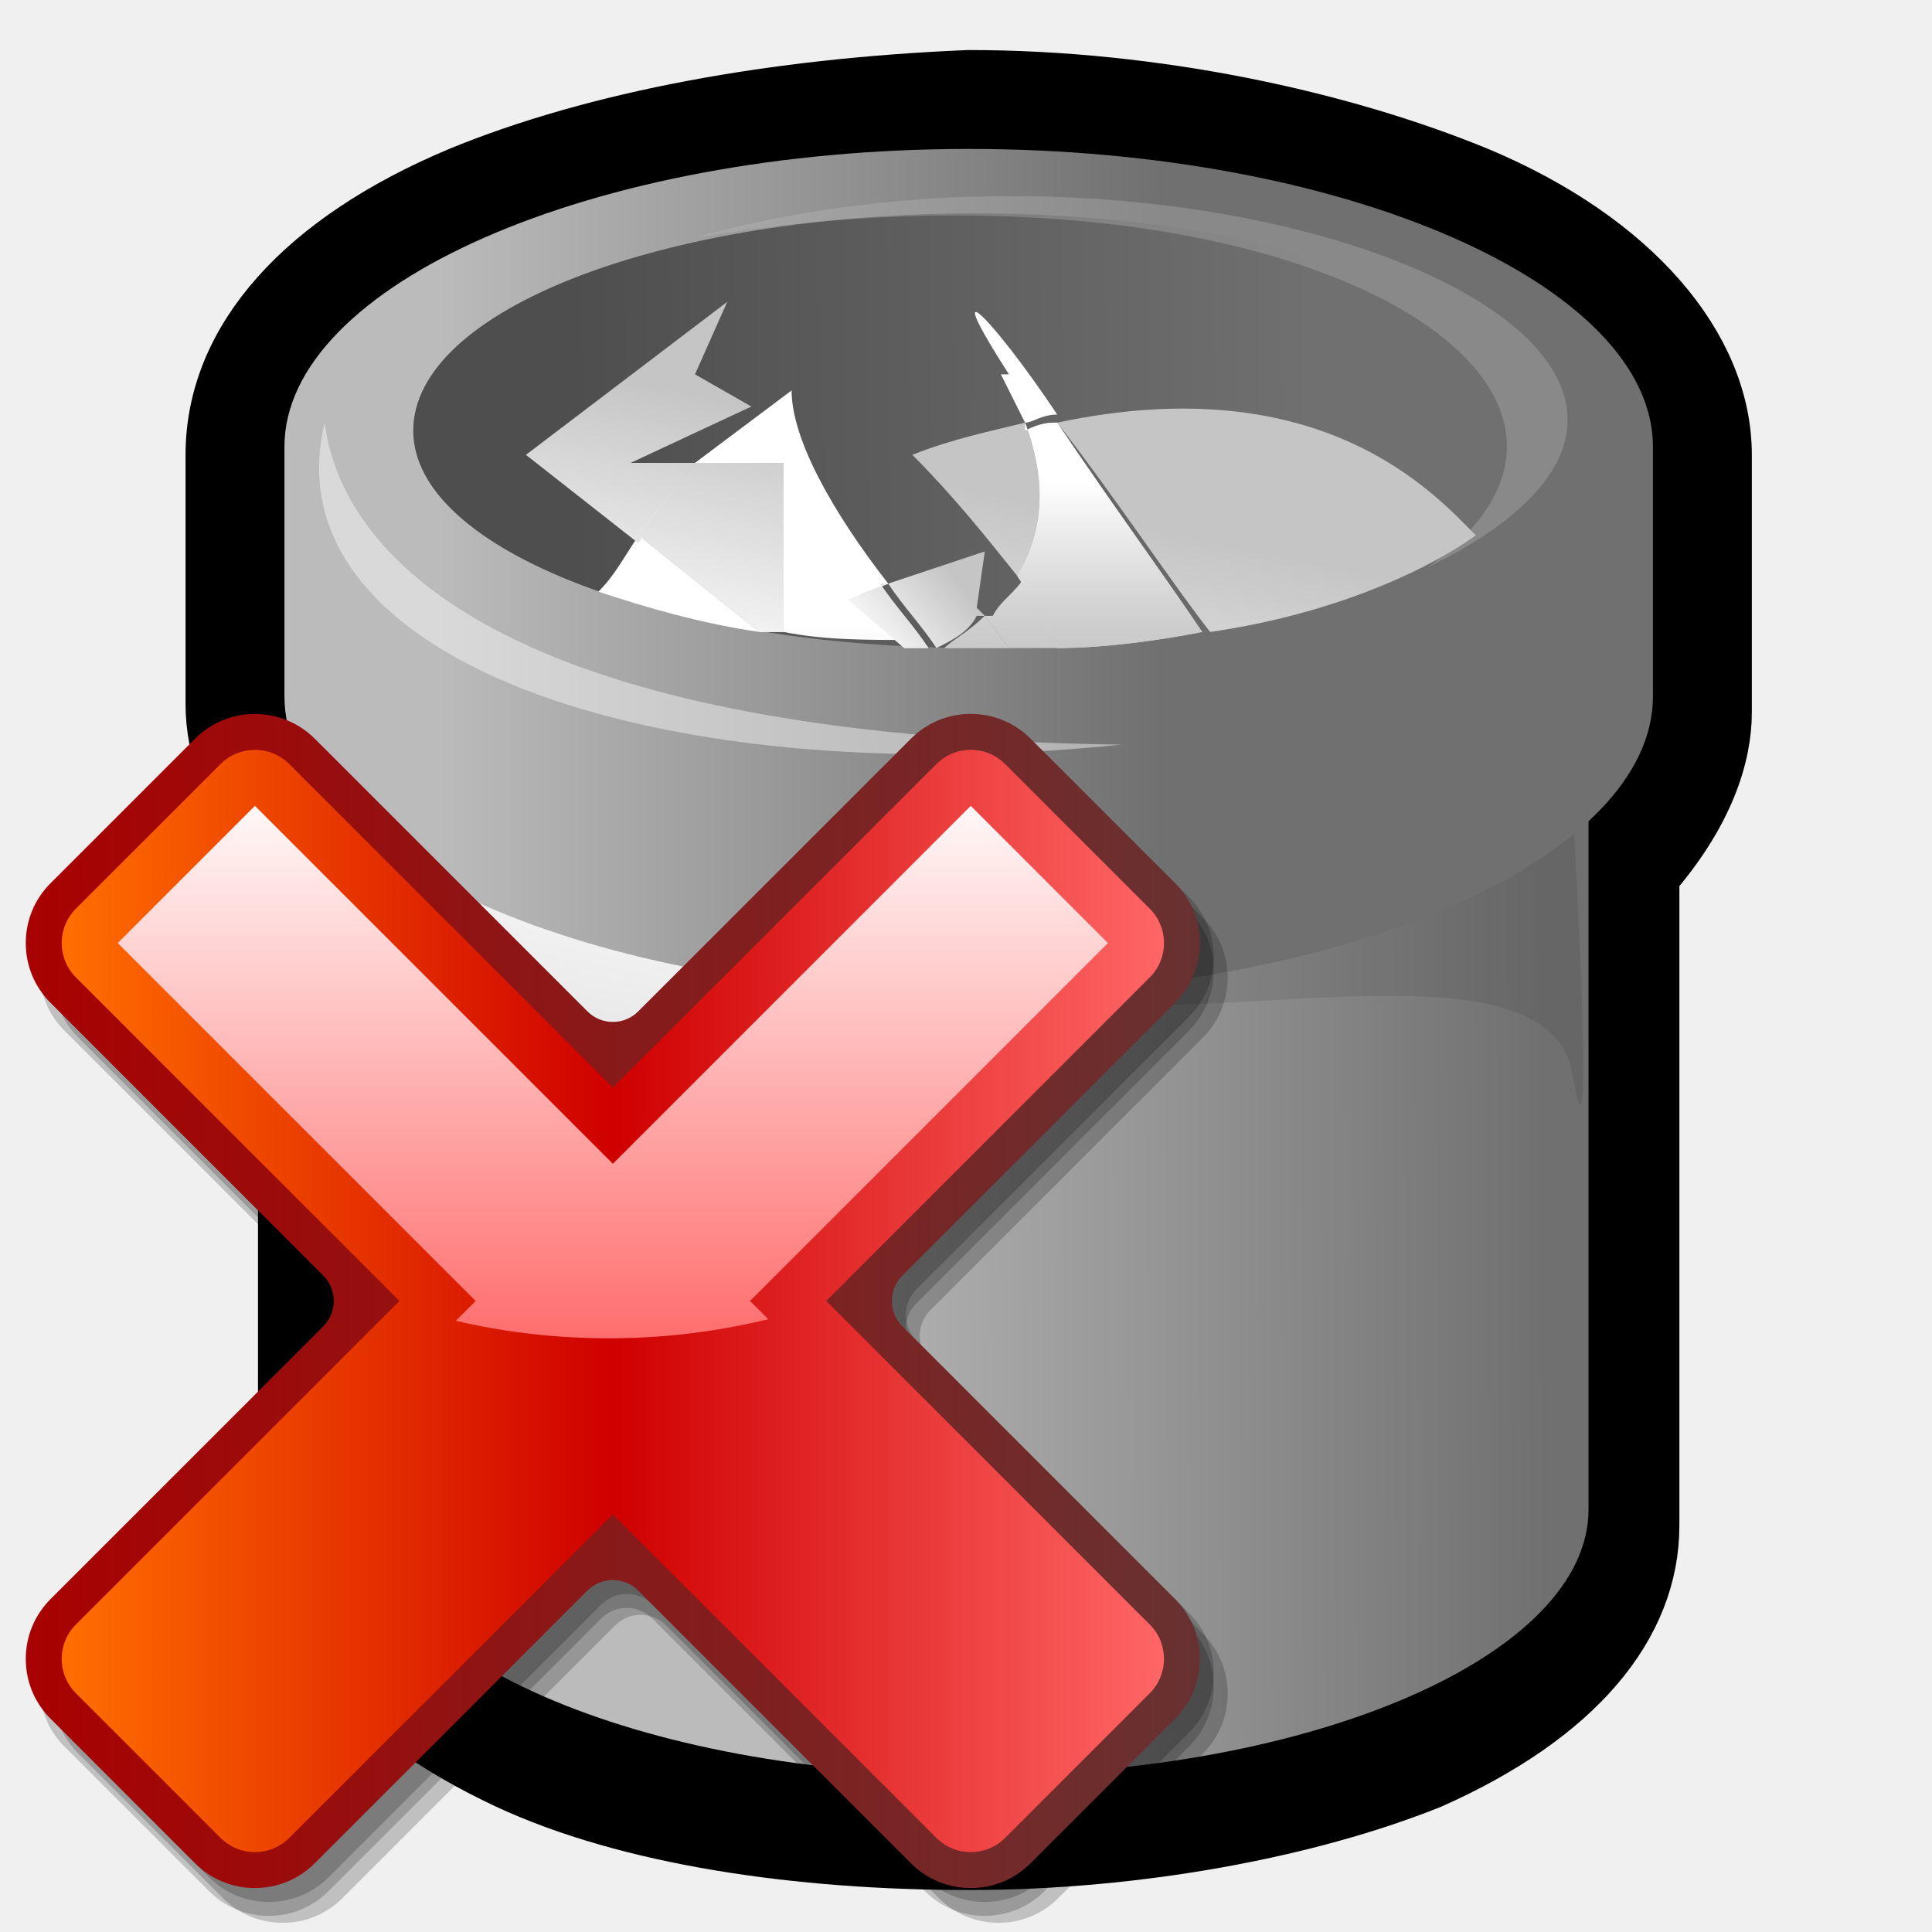
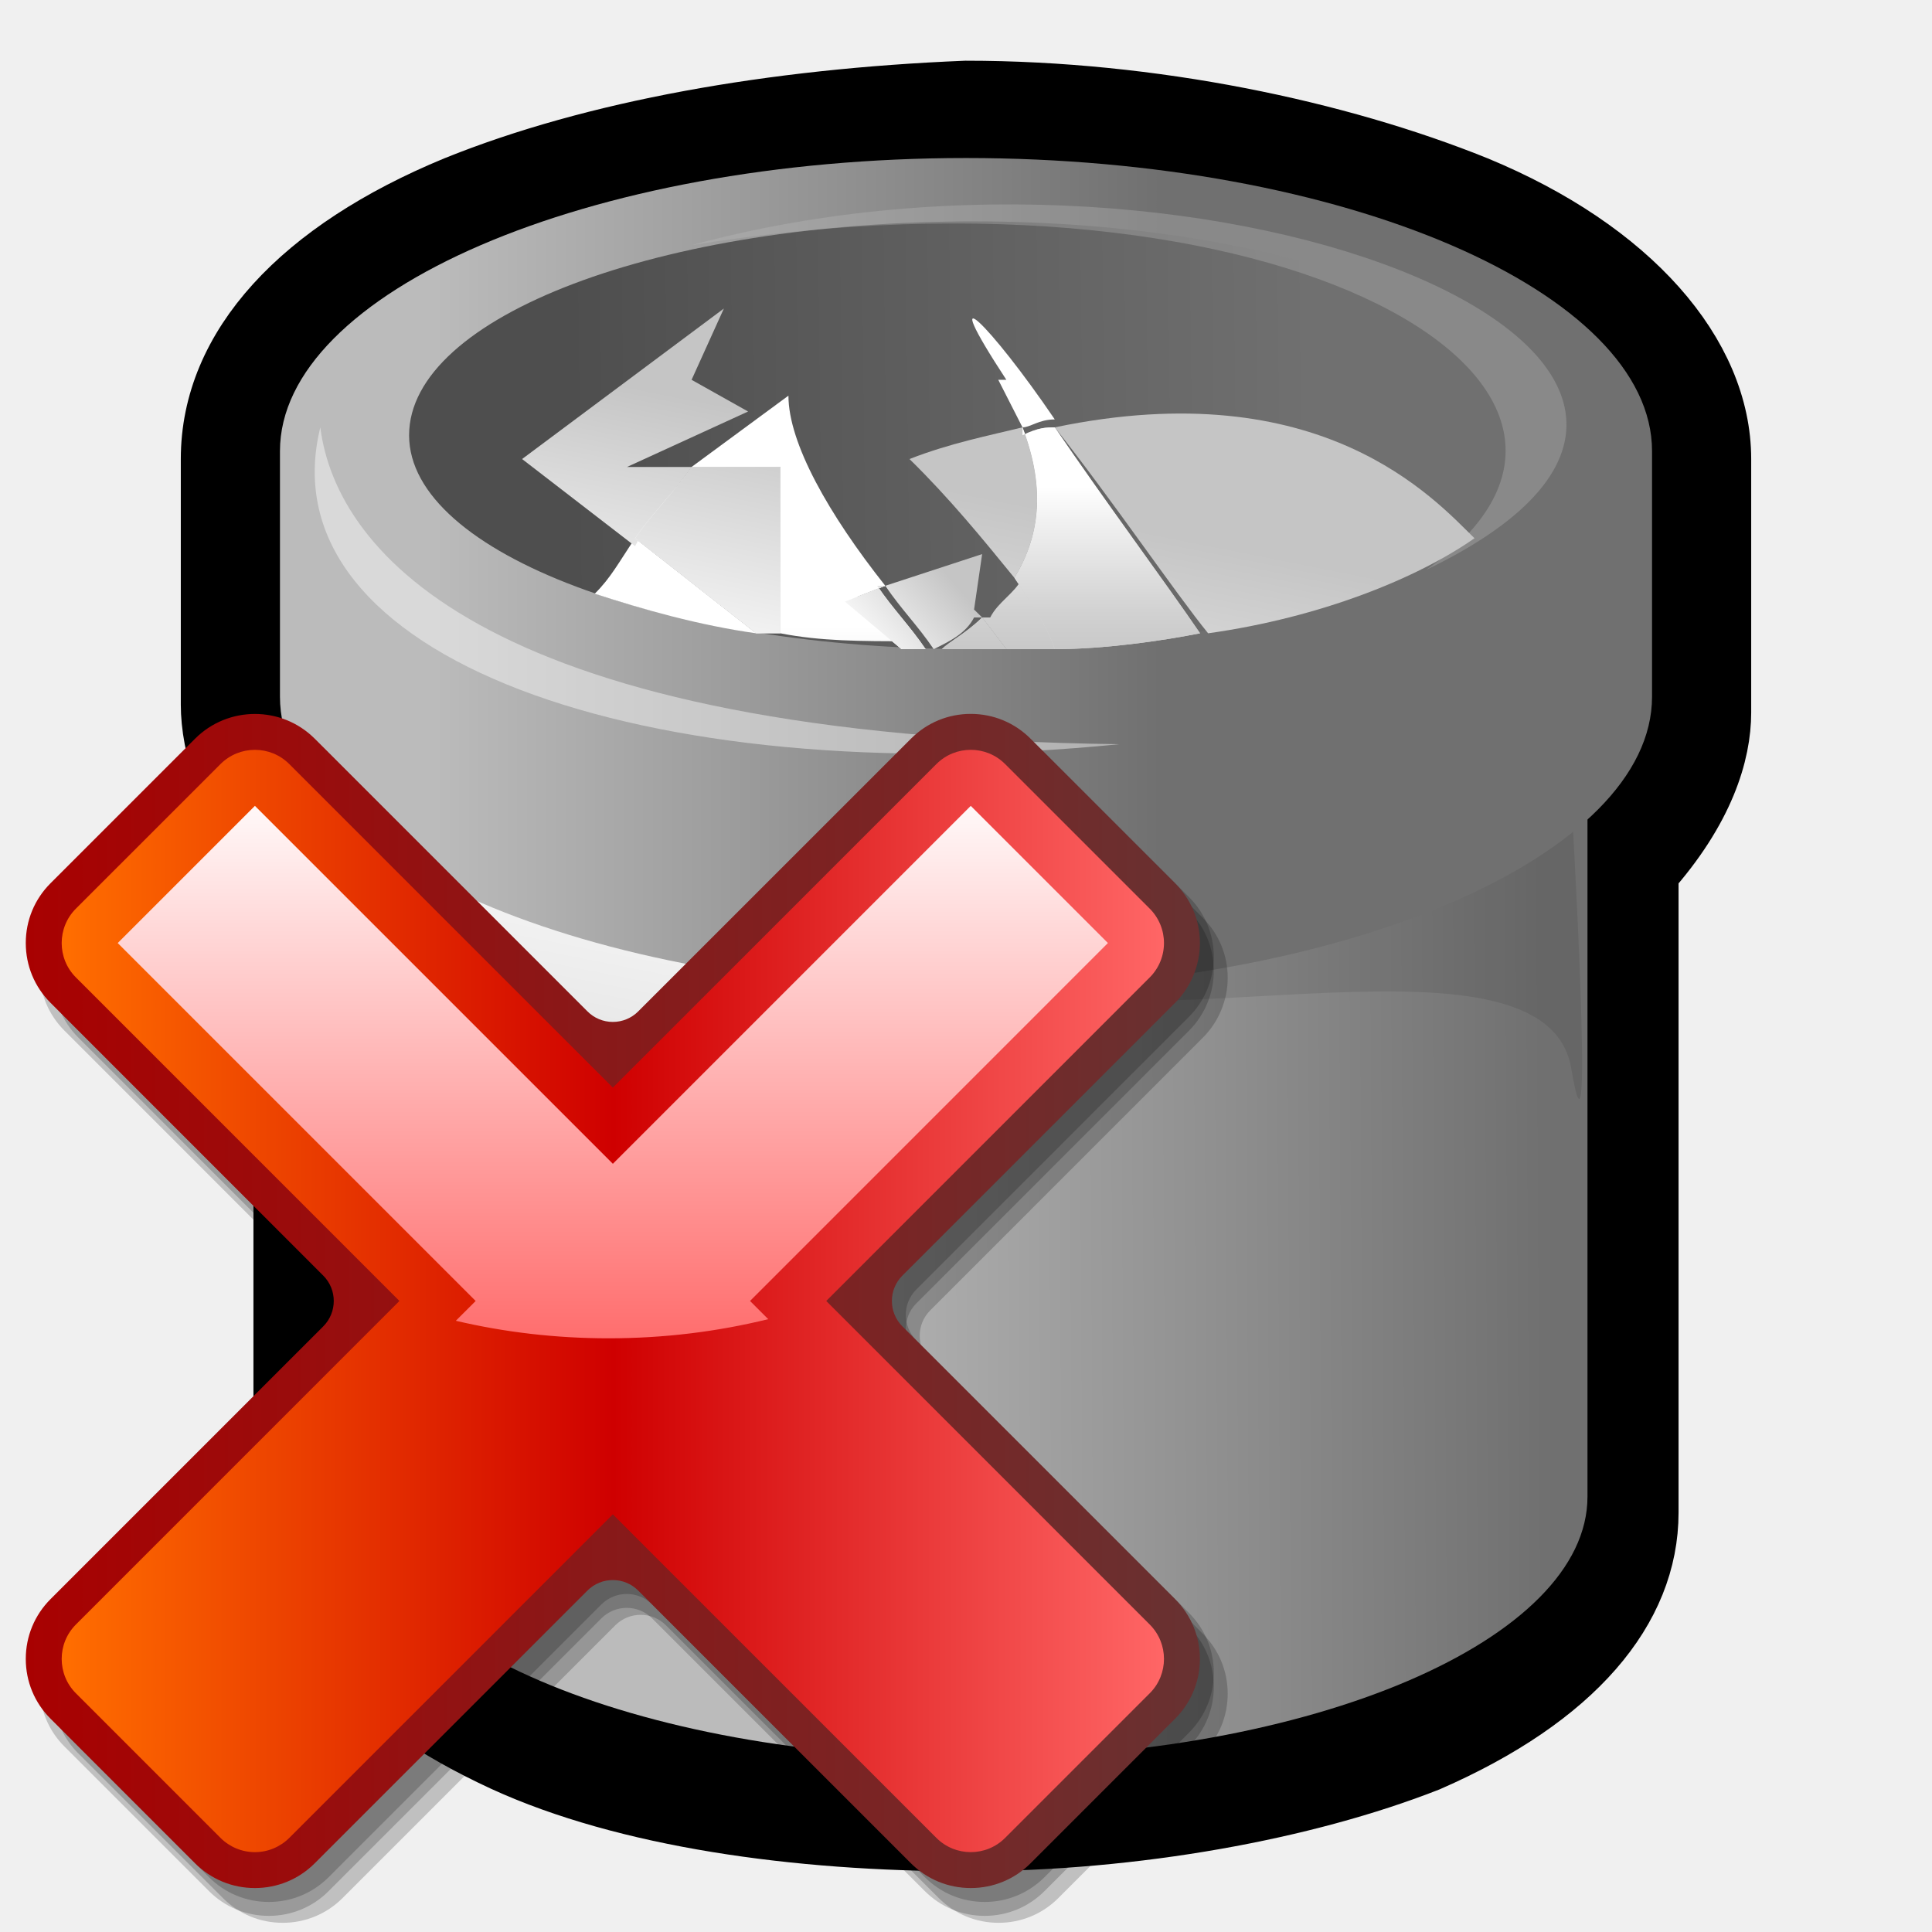
- <svg xmlns="http://www.w3.org/2000/svg" id="svg1" xml:space="preserve" viewBox="0 0 24 24" height="24pt" width="24pt">
+ <svg xmlns="http://www.w3.org/2000/svg" id="svg1" xml:space="preserve" viewBox="0 0 24 24" height="64" width="64" version="1.0">
  <defs id="defs270" />
-   <g transform="translate(0.133426,0.150139)" style="fill-rule:nonzero;stroke:#000000;stroke-miterlimit:4;" id="Layer_x0020_3">
-     <path id="path5" d="M 5.6,2.1 C 3.7,2.9 2.6,4.1 2.6,5.5 L 2.6,8.6 C 2.6,9.1 2.8,9.9 3.5,10.7 C 3.5,11.4 3.5,18.8 3.5,18.8 C 3.5,20 4.5,21.1 6.2,21.9 C 7.7,22.6 9.8,22.9 11.9,22.9 C 14,22.9 16.1,22.5 17.6,21.9 C 19.4,21.1 20.3,20 20.3,18.8 C 20.3,18.8 20.3,11.4 20.3,10.7 C 21,9.9 21.2,9.2 21.2,8.7 L 21.2,5.5 C 21.2,4.2 20.1,2.9 18.2,2.1 C 16.5,1.4 14.2,0.9 11.9,0.9 C 9.5,1 7.3,1.4 5.6,2.1 z " style="stroke-width:0.857;" />
+   <g transform="matrix(1.002619,0,0,0.9840186,6.882795e-2,0.2901787)" style="fill-rule:nonzero;stroke:#000000;stroke-miterlimit:4" id="Layer_x0020_3">
+     <path id="path5" d="M 5.6,2.1 C 3.7,2.9 2.6,4.1 2.6,5.5 L 2.6,8.6 C 2.6,9.1 2.8,9.9 3.5,10.7 C 3.5,11.4 3.5,18.8 3.5,18.8 C 3.5,20 4.5,21.1 6.2,21.9 C 7.7,22.6 9.8,22.9 11.9,22.9 C 14,22.9 16.1,22.5 17.6,21.9 C 19.4,21.1 20.3,20 20.3,18.8 C 20.3,18.8 20.3,11.4 20.3,10.7 C 21,9.9 21.2,9.2 21.2,8.7 L 21.2,5.5 C 21.2,4.2 20.1,2.9 18.2,2.1 C 16.5,1.4 14.2,0.9 11.9,0.9 C 9.5,1 7.3,1.4 5.6,2.1 z " style="stroke-width:0.857" />
    <linearGradient y2="12.143" x2="19.041" y1="12.195" x1="9.375" gradientUnits="userSpaceOnUse" id="aigrd1">
      <stop id="stop9" style="stop-color:#BBBBBB" offset="0" />
      <stop id="stop11" style="stop-color:#707070" offset="1" />
    </linearGradient>
-     <path id="path14" d="M 11.9,2.5 C 7.8,2.5 4.4,4 4.4,5.8 L 4.4,18.6 C 4.4,20.4 7.8,21.9 12,21.9 C 16.2,21.9 19.6,20.4 19.6,18.6 L 19.6,5.8 C 19.6,4 16.2,2.5 12,2.5 L 11.9,2.5 z " style="fill:url(#aigrd1);stroke:none;" />
+     <path id="path14" d="M 11.9,2.5 C 7.8,2.5 4.4,4 4.4,5.8 L 4.4,18.6 C 4.4,20.4 7.8,21.9 12,21.9 C 16.2,21.9 19.6,20.4 19.6,18.6 L 19.6,5.8 C 19.6,4 16.2,2.5 12,2.5 L 11.9,2.5 z " style="fill:url(#aigrd1);stroke:none" />
    <linearGradient y2="11.334" x2="7.817" y1="18.582" x1="6.367" gradientUnits="userSpaceOnUse" id="aigrd2">
      <stop id="stop18" style="stop-color:#BBBBBB" offset="0" />
      <stop id="stop20" style="stop-color:#F3F3F3" offset="1" />
    </linearGradient>
-     <path id="path23" d="M 5.5,10.3 L 5.5,18.6 L 8.8,19 L 8.8,10.9 L 5.4,10.3 L 5.5,10.3 z " style="fill:url(#aigrd2);stroke:none;" />
-     <path id="path25" d="M 19.4,13.2 C 19.1,11.3 14.1,12.9 12.2,12.1 L 19.4,9.8 C 19.4,9.8 19.7,15 19.4,13.2 L 19.4,13.2 z " style="opacity:0.09;stroke:none;" />
+     <path id="path23" d="M 5.5,10.3 L 5.5,18.6 L 8.8,19 L 8.8,10.9 L 5.4,10.3 L 5.5,10.3 z " style="fill:url(#aigrd2);stroke:none" />
+     <path id="path25" d="M 19.4,13.2 C 19.1,11.3 14.1,12.9 12.2,12.1 L 19.4,9.8 C 19.4,9.8 19.7,15 19.4,13.2 L 19.4,13.2 z " style="opacity:0.09;stroke:none" />
    <linearGradient y2="6.941" x2="14.322" y1="6.941" x1="5.315" gradientUnits="userSpaceOnUse" id="aigrd3">
      <stop id="stop29" style="stop-color:#BBBBBB" offset="0" />
      <stop id="stop31" style="stop-color:#707070" offset="1" />
    </linearGradient>
-     <path id="path34" d="M 11.9,1.7 C 7.2,1.7 3.4,3.4 3.4,5.4 L 3.4,8.5 C 3.4,10.5 7.2,12.2 11.9,12.2 C 16.6,12.2 20.4,10.5 20.4,8.5 L 20.4,5.4 C 20.4,3.4 16.6,1.7 11.9,1.7 L 11.9,1.7 z " style="fill:url(#aigrd3);stroke:none;" />
+     <path id="path34" d="M 11.9,1.7 C 7.2,1.7 3.4,3.4 3.4,5.4 L 3.4,8.5 C 3.4,10.5 7.2,12.2 11.9,12.2 C 16.6,12.2 20.4,10.5 20.4,8.5 L 20.4,5.4 C 20.4,3.4 16.6,1.7 11.9,1.7 L 11.9,1.7 z " style="fill:url(#aigrd3);stroke:none" />
    <linearGradient y2="5.145" x2="16.191" y1="5.248" x1="6.978" gradientUnits="userSpaceOnUse" id="aigrd4">
      <stop id="stop38" style="stop-color:#4E4E4E" offset="0" />
      <stop id="stop40" style="stop-color:#707070" offset="1" />
    </linearGradient>
-     <path id="path43" d="M 19,5.2 C 19,6.7 15.9,7.9 12,7.9 C 8.2,7.9 5,6.7 5,5.2 C 5,3.7 8.1,2.5 12,2.5 C 15.8,2.5 19,3.7 19,5.2 z " style="fill:url(#aigrd4);stroke:none;" />
-     <path id="path45" d="M 3.9,5.1 C 4.1,6.7 6,9 13.8,9.1 C 7.9,9.7 3.2,8 3.9,5.1 z " style="opacity:0.44;fill:#ffffff;stroke:none;" />
-     <path id="path47" d="M 17.6,6.9 C 20.8,4.6 15.8,1.6 8.5,2.8 C 15,1 22.9,4.3 17.6,6.9 z " style="opacity:0.33;fill:#bcbcbc;stroke:none;" />
+     <path id="path43" d="M 19,5.2 C 19,6.7 15.9,7.9 12,7.9 C 8.2,7.9 5,6.7 5,5.2 C 5,3.7 8.1,2.5 12,2.5 C 15.8,2.5 19,3.7 19,5.2 z " style="fill:url(#aigrd4);stroke:none" />
+     <path id="path45" d="M 3.9,5.1 C 4.1,6.7 6,9 13.8,9.1 C 7.9,9.7 3.2,8 3.9,5.1 z " style="opacity:0.44;fill:#ffffff;stroke:none" />
+     <path id="path47" d="M 17.6,6.9 C 20.8,4.6 15.8,1.6 8.5,2.8 C 15,1 22.9,4.3 17.6,6.9 z " style="opacity:0.33;fill:#bcbcbc;stroke:none" />
    <g id="g49">
      <linearGradient y2="7.616" x2="9.855" y1="10.841" x1="9.855" gradientUnits="userSpaceOnUse" id="aigrd5">
        <stop id="stop53" style="stop-color:#C5C5C5" offset="0" />
        <stop id="stop55" style="stop-color:#D1D1D1" offset="0.284" />
        <stop id="stop57" style="stop-color:#F0F0F0" offset="0.794" />
        <stop id="stop59" style="stop-color:#FFFFFF" offset="1" />
      </linearGradient>
-       <path id="path62" d="M 10.4,7.3 L 10.9,7.1 C 10.2,6.2 9.7,5.3 9.7,4.7 C 9.3,5 8.9,5.3 8.5,5.6 L 9.6,5.6 L 9.6,7.7 C 10.1,7.8 10.6,7.8 11.2,7.8 L 11.2,7.8 L 10.5,7.2 L 10.4,7.3 z " style="fill:url(#aigrd5);stroke:none;" />
+       <path id="path62" d="M 10.4,7.3 L 10.9,7.1 C 10.2,6.2 9.7,5.3 9.7,4.7 C 9.3,5 8.9,5.3 8.5,5.6 L 9.6,5.6 L 9.6,7.7 C 10.1,7.8 10.6,7.8 11.2,7.8 L 11.2,7.8 L 10.5,7.2 L 10.4,7.3 z " style="fill:url(#aigrd5);stroke:none" />
      <linearGradient y2="7.616" x2="8.336" y1="10.84" x1="8.336" gradientUnits="userSpaceOnUse" id="aigrd6">
        <stop id="stop66" style="stop-color:#C5C5C5" offset="0" />
        <stop id="stop68" style="stop-color:#D1D1D1" offset="0.284" />
        <stop id="stop70" style="stop-color:#F0F0F0" offset="0.794" />
        <stop id="stop72" style="stop-color:#FFFFFF" offset="1" />
      </linearGradient>
-       <path id="path75" d="M 7.3,7.2 C 7.9,7.4 8.6,7.6 9.3,7.7 L 7.8,6.5 C 7.6,6.8 7.5,7 7.3,7.2 z " style="fill:url(#aigrd6);stroke:none;" />
+       <path id="path75" d="M 7.3,7.2 C 7.9,7.4 8.6,7.6 9.3,7.7 L 7.8,6.5 C 7.6,6.8 7.5,7 7.3,7.2 z " style="fill:url(#aigrd6);stroke:none" />
      <linearGradient y2="8.098" x2="7.209" y1="4.616" x1="7.915" gradientUnits="userSpaceOnUse" id="aigrd7">
        <stop id="stop79" style="stop-color:#C5C5C5" offset="0" />
        <stop id="stop81" style="stop-color:#FFFFFF" offset="1" />
      </linearGradient>
-       <path id="path84" d="M 7.7,5.6 L 9.2,4.9 L 8.5,4.5 L 8.9,3.6 L 6.4,5.5 L 7.8,6.6 C 8,6.2 8.3,5.9 8.5,5.6 L 7.7,5.6 z " style="fill:url(#aigrd7);stroke:none;" />
+       <path id="path84" d="M 7.7,5.6 L 9.2,4.9 L 8.5,4.5 L 8.9,3.6 L 6.4,5.5 L 7.8,6.6 C 8,6.2 8.3,5.9 8.5,5.6 L 7.7,5.6 z " style="fill:url(#aigrd7);stroke:none" />
      <linearGradient y2="7.616" x2="8.697" y1="10.841" x1="8.697" gradientUnits="userSpaceOnUse" id="aigrd8">
        <stop id="stop88" style="stop-color:#C5C5C5" offset="0" />
        <stop id="stop90" style="stop-color:#D1D1D1" offset="0.284" />
        <stop id="stop92" style="stop-color:#F0F0F0" offset="0.794" />
        <stop id="stop94" style="stop-color:#FFFFFF" offset="1" />
      </linearGradient>
-       <path id="path97" d="M 8.5,5.6 C 8.3,5.9 8,6.2 7.8,6.5 L 9.3,7.7 C 9.4,7.7 9.5,7.7 9.6,7.7 L 9.6,5.6 L 8.5,5.6 z " style="fill:url(#aigrd8);stroke:none;" />
+       <path id="path97" d="M 8.5,5.6 C 8.3,5.9 8,6.2 7.8,6.5 L 9.3,7.7 C 9.4,7.7 9.5,7.7 9.6,7.7 L 9.6,5.6 L 8.5,5.6 z " style="fill:url(#aigrd8);stroke:none" />
      <linearGradient y2="8.35" x2="8.452" y1="4.868" x1="9.158" gradientUnits="userSpaceOnUse" id="aigrd9">
        <stop id="stop101" style="stop-color:#C5C5C5" offset="0" />
        <stop id="stop103" style="stop-color:#FFFFFF" offset="1" />
      </linearGradient>
-       <path id="path106" d="M 8.5,5.6 C 8.3,5.9 8,6.2 7.8,6.5 L 9.3,7.7 C 9.4,7.7 9.5,7.7 9.6,7.7 L 9.6,5.6 L 8.5,5.6 z " style="fill:url(#aigrd9);stroke:none;" />
+       <path id="path106" d="M 8.5,5.6 C 8.3,5.9 8,6.2 7.8,6.5 L 9.3,7.7 C 9.4,7.7 9.5,7.7 9.6,7.7 L 9.6,5.6 L 8.5,5.6 z " style="fill:url(#aigrd9);stroke:none" />
      <linearGradient y2="10.611" x2="10.962" y1="5.918" x1="11.914" gradientUnits="userSpaceOnUse" id="aigrd10">
        <stop id="stop110" style="stop-color:#C5C5C5" offset="0" />
        <stop id="stop112" style="stop-color:#FFFFFF" offset="1" />
      </linearGradient>
-       <path id="path115" d="M 12.6,5.1 C 12.2,5.2 11.7,5.3 11.2,5.5 C 11.7,6 12.1,6.5 12.5,7 C 12.8,6.5 12.9,5.9 12.6,5.1 z " style="fill:url(#aigrd10);stroke:none;" />
+       <path id="path115" d="M 12.6,5.1 C 12.2,5.2 11.7,5.3 11.2,5.5 C 11.7,6 12.1,6.5 12.5,7 C 12.8,6.5 12.9,5.9 12.6,5.1 z " style="fill:url(#aigrd10);stroke:none" />
      <linearGradient y2="11.203" x2="14.449" y1="6.654" x1="15.371" gradientUnits="userSpaceOnUse" id="aigrd11">
        <stop id="stop119" style="stop-color:#C5C5C5" offset="0" />
        <stop id="stop121" style="stop-color:#FFFFFF" offset="1" />
      </linearGradient>
-       <path id="path124" d="M 13,5.1 C 13.7,6 14.5,7.2 14.9,7.7 C 16.3,7.5 17.5,7 18.2,6.5 C 17.7,6 16.3,4.4 13,5.1 z " style="fill:url(#aigrd11);stroke:none;" />
+       <path id="path124" d="M 13,5.1 C 13.7,6 14.5,7.2 14.9,7.7 C 16.3,7.5 17.5,7 18.2,6.5 C 17.7,6 16.3,4.4 13,5.1 z " style="fill:url(#aigrd11);stroke:none" />
      <linearGradient gradientTransform="matrix(0.7871,0.6168,-0.6168,0.7871,2.8878,0.176)" y2="1.383" x2="10.956" y1="-0.046" x1="11.246" gradientUnits="userSpaceOnUse" id="aigrd12">
        <stop id="stop128" style="stop-color:#C5C5C5" offset="0" />
        <stop id="stop130" style="stop-color:#FFFFFF" offset="1" />
      </linearGradient>
-       <path id="path133" d="M 12.1,7.5 L 12,7.4 L 12.1,6.7 L 10.9,7.1 C 11.1,7.4 11.3,7.6 11.5,7.9 C 11.7,7.8 11.9,7.7 12,7.5 L 12.1,7.5 z " style="fill:url(#aigrd12);stroke:none;" />
+       <path id="path133" d="M 12.1,7.5 L 12,7.4 L 12.1,6.7 L 10.9,7.1 C 11.1,7.4 11.3,7.6 11.5,7.9 C 11.7,7.8 11.9,7.7 12,7.5 L 12.1,7.5 z " style="fill:url(#aigrd12);stroke:none" />
      <linearGradient y2="7.617" x2="10.963" y1="10.839" x1="10.963" gradientUnits="userSpaceOnUse" id="aigrd13">
        <stop id="stop137" style="stop-color:#C5C5C5" offset="0" />
        <stop id="stop139" style="stop-color:#D1D1D1" offset="0.284" />
        <stop id="stop141" style="stop-color:#F0F0F0" offset="0.794" />
        <stop id="stop143" style="stop-color:#FFFFFF" offset="1" />
      </linearGradient>
-       <path id="path146" d="M 10.9,7.1 L 10.4,7.3 L 11.1,7.9 L 11.1,7.9 C 11.2,7.9 11.3,7.9 11.4,7.9 C 11.4,7.9 11.4,7.9 11.4,7.9 C 11.2,7.6 11,7.4 10.8,7.1 L 10.9,7.1 z " style="fill:url(#aigrd13);stroke:none;" />
+       <path id="path146" d="M 10.9,7.1 L 10.4,7.3 L 11.1,7.9 L 11.1,7.9 C 11.2,7.9 11.3,7.9 11.4,7.9 C 11.4,7.9 11.4,7.9 11.4,7.9 C 11.2,7.6 11,7.4 10.8,7.1 L 10.9,7.1 z " style="fill:url(#aigrd13);stroke:none" />
      <linearGradient gradientTransform="matrix(0.7871,0.6168,-0.6168,0.7871,2.8878,0.176)" y2="1.36" x2="10.841" y1="-0.07" x1="11.131" gradientUnits="userSpaceOnUse" id="aigrd14">
        <stop id="stop150" style="stop-color:#C5C5C5" offset="0" />
        <stop id="stop152" style="stop-color:#FFFFFF" offset="1" />
      </linearGradient>
-       <path id="path155" d="M 10.9,7.1 L 10.4,7.3 L 11.1,7.9 L 11.1,7.9 C 11.2,7.9 11.3,7.9 11.4,7.9 C 11.4,7.9 11.4,7.9 11.4,7.9 C 11.2,7.6 11,7.4 10.8,7.1 L 10.9,7.1 z " style="fill:url(#aigrd14);stroke:none;" />
+       <path id="path155" d="M 10.9,7.1 L 10.4,7.3 L 11.1,7.9 L 11.1,7.9 C 11.2,7.9 11.3,7.9 11.4,7.9 C 11.4,7.9 11.4,7.9 11.4,7.9 C 11.2,7.6 11,7.4 10.8,7.1 L 10.9,7.1 z " style="fill:url(#aigrd14);stroke:none" />
      <linearGradient y2="5.849" x2="12.484" y1="8.085" x1="12.484" gradientUnits="userSpaceOnUse" id="aigrd15">
        <stop id="stop159" style="stop-color:#C5C5C5" offset="0" />
        <stop id="stop161" style="stop-color:#D1D1D1" offset="0.284" />
        <stop id="stop163" style="stop-color:#F0F0F0" offset="0.794" />
        <stop id="stop165" style="stop-color:#FFFFFF" offset="1" />
      </linearGradient>
-       <path id="path168" d="M 12.3,4.5 C 12.4,4.7 12.5,4.9 12.6,5.1 C 12.7,5.1 12.8,5 13,5 C 12.2,3.8 11.5,3.1 12.4,4.5 L 12.3,4.5 z " style="fill:url(#aigrd15);stroke:none;" />
+       <path id="path168" d="M 12.3,4.5 C 12.4,4.7 12.5,4.9 12.6,5.1 C 12.7,5.1 12.8,5 13,5 C 12.2,3.8 11.5,3.1 12.4,4.5 L 12.3,4.5 z " style="fill:url(#aigrd15);stroke:none" />
      <linearGradient y2="5.851" x2="12.539" y1="8.084" x1="12.539" gradientUnits="userSpaceOnUse" id="aigrd16">
        <stop id="stop172" style="stop-color:#C5C5C5" offset="0" />
        <stop id="stop174" style="stop-color:#D1D1D1" offset="0.284" />
        <stop id="stop176" style="stop-color:#F0F0F0" offset="0.794" />
        <stop id="stop178" style="stop-color:#FFFFFF" offset="1" />
      </linearGradient>
-       <path id="path181" d="M 12.1,7.5 L 12.4,7.9 C 12.6,7.9 12.8,7.9 13.1,7.9 C 13,7.6 12.8,7.3 12.6,7 C 12.5,7.2 12.3,7.3 12.2,7.5 L 12.1,7.5 z " style="fill:url(#aigrd16);stroke:none;" />
+       <path id="path181" d="M 12.1,7.5 L 12.4,7.9 C 12.6,7.9 12.8,7.9 13.1,7.9 C 13,7.6 12.8,7.3 12.6,7 C 12.5,7.2 12.3,7.3 12.2,7.5 L 12.1,7.5 z " style="fill:url(#aigrd16);stroke:none" />
      <linearGradient y2="10.982" x2="12.797" y1="6.29" x1="13.748" gradientUnits="userSpaceOnUse" id="aigrd17">
        <stop id="stop185" style="stop-color:#C5C5C5" offset="0" />
        <stop id="stop187" style="stop-color:#FFFFFF" offset="1" />
      </linearGradient>
-       <path id="path190" d="M 12.6,5.1 C 12.9,5.9 12.8,6.5 12.5,7 C 12.7,7.3 12.9,7.6 13,7.9 C 13.6,7.9 14.3,7.8 14.8,7.7 C 14.4,7.1 13.6,6 13,5.1 C 12.9,5.1 12.8,5.1 12.6,5.2 L 12.6,5.1 z " style="fill:url(#aigrd17);stroke:none;" />
+       <path id="path190" d="M 12.6,5.1 C 12.9,5.9 12.8,6.5 12.5,7 C 12.7,7.3 12.9,7.6 13,7.9 C 13.6,7.9 14.3,7.8 14.8,7.7 C 14.4,7.1 13.6,6 13,5.1 C 12.9,5.1 12.8,5.1 12.6,5.2 L 12.6,5.1 z " style="fill:url(#aigrd17);stroke:none" />
      <linearGradient y2="5.85" x2="13.658" y1="8.085" x1="13.658" gradientUnits="userSpaceOnUse" id="aigrd18">
        <stop id="stop194" style="stop-color:#C5C5C5" offset="0" />
        <stop id="stop196" style="stop-color:#D1D1D1" offset="0.284" />
        <stop id="stop198" style="stop-color:#F0F0F0" offset="0.794" />
        <stop id="stop200" style="stop-color:#FFFFFF" offset="1" />
      </linearGradient>
-       <path id="path203" d="M 12.6,5.1 C 12.9,5.9 12.8,6.5 12.5,7 C 12.7,7.3 12.9,7.6 13,7.9 C 13.6,7.9 14.3,7.8 14.8,7.7 C 14.4,7.1 13.6,6 13,5.1 C 12.9,5.1 12.8,5.1 12.6,5.2 L 12.6,5.1 z " style="fill:url(#aigrd18);stroke:none;" />
+       <path id="path203" d="M 12.6,5.1 C 12.9,5.9 12.8,6.5 12.5,7 C 12.7,7.3 12.9,7.6 13,7.9 C 13.6,7.9 14.3,7.8 14.8,7.7 C 14.4,7.1 13.6,6 13,5.1 C 12.9,5.1 12.8,5.1 12.6,5.2 L 12.6,5.1 z " style="fill:url(#aigrd18);stroke:none" />
      <linearGradient gradientTransform="matrix(0.7871,0.6168,-0.6168,0.7871,2.8878,0.176)" y2="1.534" x2="11.7" y1="0.105" x1="11.99" gradientUnits="userSpaceOnUse" id="aigrd19">
        <stop id="stop207" style="stop-color:#C5C5C5" offset="0" />
        <stop id="stop209" style="stop-color:#FFFFFF" offset="1" />
      </linearGradient>
-       <path id="path212" d="M 11.5,7.9 C 11.5,7.9 11.5,7.9 11.5,7.9 C 11.7,7.9 11.8,7.9 12,7.9 C 12.1,7.9 12.2,7.9 12.4,7.9 L 12.1,7.5 C 11.9,7.7 11.7,7.8 11.6,7.9 L 11.5,7.9 z " style="fill:url(#aigrd19);stroke:none;" />
+       <path id="path212" d="M 11.5,7.9 C 11.5,7.9 11.5,7.9 11.5,7.9 C 11.7,7.9 11.8,7.9 12,7.9 C 12.1,7.9 12.2,7.9 12.4,7.9 L 12.1,7.5 C 11.9,7.7 11.7,7.8 11.6,7.9 L 11.5,7.9 z " style="fill:url(#aigrd19);stroke:none" />
      <linearGradient y2="5.852" x2="11.945" y1="8.084" x1="11.945" gradientUnits="userSpaceOnUse" id="aigrd20">
        <stop id="stop216" style="stop-color:#C5C5C5" offset="0" />
        <stop id="stop218" style="stop-color:#D1D1D1" offset="0.284" />
        <stop id="stop220" style="stop-color:#F0F0F0" offset="0.794" />
        <stop id="stop222" style="stop-color:#FFFFFF" offset="1" />
      </linearGradient>
-       <path id="path225" d="M 11.5,7.9 C 11.5,7.9 11.5,7.9 11.5,7.9 C 11.7,7.9 11.8,7.9 12,7.9 C 12.1,7.9 12.2,7.9 12.4,7.9 L 12.1,7.5 C 11.9,7.7 11.7,7.8 11.6,7.9 L 11.5,7.9 z " style="fill:url(#aigrd20);stroke:none;" />
+       <path id="path225" d="M 11.5,7.9 C 11.5,7.9 11.5,7.9 11.5,7.9 C 11.7,7.9 11.8,7.9 12,7.9 C 12.1,7.9 12.2,7.9 12.4,7.9 L 12.1,7.5 C 11.9,7.7 11.7,7.8 11.6,7.9 L 11.5,7.9 z " style="fill:url(#aigrd20);stroke:none" />
      <linearGradient y2="7.609" x2="11.534" y1="10.916" x1="11.534" gradientUnits="userSpaceOnUse" id="aigrd21">
        <stop id="stop229" style="stop-color:#C5C5C5" offset="0" />
        <stop id="stop231" style="stop-color:#D1D1D1" offset="0.284" />
        <stop id="stop233" style="stop-color:#F0F0F0" offset="0.794" />
        <stop id="stop235" style="stop-color:#FFFFFF" offset="1" />
      </linearGradient>
-       <path id="path238" d="M 11.5,7.9 C 11.5,7.9 11.5,7.9 11.5,7.9 C 11.5,7.9 11.5,7.9 11.5,7.9 C 11.5,7.9 11.5,7.9 11.5,7.9 z " style="fill:url(#aigrd21);stroke:none;" />
+       <path id="path238" d="M 11.5,7.9 C 11.5,7.9 11.5,7.9 11.5,7.9 C 11.5,7.9 11.5,7.9 11.5,7.9 C 11.5,7.9 11.5,7.9 11.5,7.9 z " style="fill:url(#aigrd21);stroke:none" />
      <linearGradient gradientTransform="matrix(0.7871,0.6168,-0.6168,0.7871,2.8878,0.176)" y2="1.47" x2="11.444" y1="0.064" x1="11.729" gradientUnits="userSpaceOnUse" id="aigrd22">
        <stop id="stop242" style="stop-color:#C5C5C5" offset="0" />
        <stop id="stop244" style="stop-color:#FFFFFF" offset="1" />
      </linearGradient>
-       <path id="path247" d="M 11.5,7.9 C 11.5,7.9 11.5,7.9 11.5,7.9 C 11.5,7.9 11.5,7.9 11.5,7.9 C 11.5,7.9 11.5,7.9 11.5,7.9 z " style="fill:url(#aigrd22);stroke:none;" />
+       <path id="path247" d="M 11.5,7.9 C 11.5,7.9 11.5,7.9 11.5,7.9 C 11.5,7.9 11.5,7.9 11.5,7.9 C 11.5,7.9 11.5,7.9 11.5,7.9 z " style="fill:url(#aigrd22);stroke:none" />
      <linearGradient y2="5.796" x2="11.534" y1="8.088" x1="11.534" gradientUnits="userSpaceOnUse" id="aigrd23">
        <stop id="stop251" style="stop-color:#C5C5C5" offset="0" />
        <stop id="stop253" style="stop-color:#D1D1D1" offset="0.284" />
        <stop id="stop255" style="stop-color:#F0F0F0" offset="0.794" />
        <stop id="stop257" style="stop-color:#FFFFFF" offset="1" />
      </linearGradient>
-       <path id="path260" d="M 11.5,7.9 C 11.5,7.9 11.5,7.9 11.5,7.9 C 11.5,7.9 11.5,7.9 11.5,7.9 C 11.5,7.9 11.5,7.9 11.5,7.9 z " style="fill:url(#aigrd23);stroke:none;" />
+       <path id="path260" d="M 11.5,7.9 C 11.5,7.9 11.5,7.9 11.5,7.9 C 11.5,7.9 11.5,7.9 11.5,7.9 C 11.5,7.9 11.5,7.9 11.5,7.9 z " style="fill:url(#aigrd23);stroke:none" />
    </g>
  </g>
-   <g transform="translate(3.342618e-2,5.013928e-2)" style="fill-rule:nonzero;stroke:#000000;stroke-miterlimit:4;" id="Layer_x0020_2">
-     <path id="path266" d="M 24,24 L 0,24 L 0,0 L 24,0 L 24,24 z " style="fill:none;stroke:none;" />
+   <g transform="translate(3.342618e-2,5.013928e-2)" style="fill-rule:nonzero;stroke:#000000;stroke-miterlimit:4" id="Layer_x0020_2">
+     <path id="path266" d="M 24,24 L 0,24 L 0,0 L 24,0 L 24,24 z " style="fill:none;stroke:none" />
  </g>
  <g id="Layer_1" transform="matrix(7.1981938e-2,0,0,7.1981938e-2,-1.572,6.983417)">
    <path style="opacity:0.2" d="M 194.17,32.183 L 194.17,32.183 L 194.17,32.183 M 183.85,36.465 L 136.779,83.528 C 135.621,84.692 134.043,85.344 132.401,85.344 L 132.401,85.344 C 130.755,85.344 129.18,84.692 128.017,83.528 L 80.953,36.462 C 75.266,30.775 66.004,30.772 60.312,36.457 L 35.36,61.409 C 32.602,64.163 31.087,67.828 31.087,71.729 C 31.087,75.63 32.602,79.296 35.36,82.046 C 35.36,82.051 82.422,129.12 82.422,129.12 C 84.844,131.54 84.844,135.466 82.422,137.888 L 35.36,184.951 C 32.606,187.71 31.087,191.375 31.087,195.27 C 31.087,199.172 32.602,202.841 35.36,205.589 L 60.305,230.543 C 63.059,233.3 66.724,234.815 70.629,234.815 C 74.526,234.815 78.196,233.299 80.953,230.543 L 128.016,183.476 C 130.438,181.058 134.359,181.058 136.778,183.476 L 183.845,230.543 C 186.6,233.3 190.271,234.815 194.171,234.815 C 198.071,234.815 201.732,233.299 204.488,230.543 L 229.432,205.598 C 232.191,202.833 233.711,199.172 233.711,195.27 C 233.711,191.367 232.19,187.709 229.434,184.951 C 229.432,184.951 182.373,137.887 182.373,137.887 C 181.162,136.677 180.558,135.088 180.558,133.5 C 180.558,131.918 181.162,130.329 182.373,129.119 L 229.432,82.051 C 232.156,79.339 233.711,75.578 233.711,71.729 C 233.711,67.825 232.19,64.16 229.432,61.406 L 204.488,36.463 C 201.731,33.703 198.073,32.186 194.169,32.184 C 190.271,32.183 186.606,33.702 183.85,36.465 z " id="path552" />
    <path style="opacity:0.2" d="M 191.77,30.983 L 191.77,30.983 L 191.77,30.983 M 181.45,35.265 L 134.378,82.329 C 133.221,83.493 131.642,84.144 130,84.144 L 130,84.144 C 128.355,84.144 126.78,83.492 125.616,82.329 L 78.552,35.262 C 72.865,29.575 63.604,29.572 57.912,35.257 L 32.96,60.208 C 30.202,62.962 28.687,66.627 28.687,70.528 C 28.687,74.428 30.202,78.095 32.96,80.844 C 32.96,80.849 80.022,127.918 80.022,127.918 C 82.444,130.338 82.444,134.264 80.022,136.685 L 32.96,183.751 C 30.206,186.51 28.687,190.176 28.687,194.07 C 28.687,197.972 30.202,201.642 32.96,204.39 L 57.905,229.343 C 60.659,232.1 64.324,233.616 68.229,233.616 C 72.126,233.616 75.796,232.099 78.552,229.343 L 125.616,182.277 C 128.038,179.858 131.959,179.858 134.378,182.277 L 181.445,229.343 C 184.2,232.1 187.872,233.616 191.771,233.616 C 195.671,233.616 199.333,232.099 202.088,229.343 L 227.032,204.398 C 229.791,201.633 231.312,197.972 231.312,194.07 C 231.312,190.167 229.791,186.509 227.035,183.751 C 227.032,183.751 179.973,136.687 179.973,136.687 C 178.762,135.477 178.158,133.888 178.158,132.3 C 178.158,130.718 178.762,129.129 179.973,127.92 L 227.032,80.851 C 229.756,78.139 231.312,74.379 231.312,70.529 C 231.312,66.625 229.791,62.96 227.032,60.205 L 202.088,35.262 C 199.332,32.502 195.673,30.985 191.769,30.984 C 187.872,30.983 184.206,32.502 181.45,35.265 z " id="path553" />
    <path style="opacity:0.2" d="M 191.77,28.583 L 191.77,28.583 L 191.77,28.583 M 181.45,32.865 L 134.378,79.928 C 133.221,81.092 131.642,81.744 130,81.744 L 130,81.744 C 128.355,81.744 126.78,81.092 125.616,79.928 L 78.552,32.862 C 72.865,27.175 63.604,27.172 57.912,32.857 L 32.96,57.809 C 30.202,60.563 28.687,64.228 28.687,68.129 C 28.687,72.029 30.202,75.696 32.96,78.445 C 32.96,78.45 80.022,125.519 80.022,125.519 C 82.444,127.939 82.444,131.865 80.022,134.286 L 32.96,181.352 C 30.206,184.11 28.687,187.776 28.687,191.671 C 28.687,195.573 30.202,199.242 32.96,201.99 L 57.905,226.944 C 60.659,229.7 64.324,231.216 68.229,231.216 C 72.126,231.216 75.796,229.699 78.552,226.944 L 125.616,179.877 C 128.038,177.458 131.959,177.458 134.378,179.877 L 181.445,226.944 C 184.2,229.7 187.872,231.216 191.771,231.216 C 195.671,231.216 199.333,229.699 202.088,226.944 L 227.032,201.998 C 229.791,199.234 231.312,195.573 231.312,191.671 C 231.312,187.768 229.791,184.109 227.035,181.352 C 227.032,181.352 179.973,134.287 179.973,134.287 C 178.762,133.078 178.158,131.489 178.158,129.901 C 178.158,128.318 178.762,126.73 179.973,125.52 L 227.032,78.451 C 229.756,75.739 231.312,71.979 231.312,68.129 C 231.312,64.225 229.791,60.56 227.032,57.805 L 202.088,32.862 C 199.332,30.102 195.673,28.585 191.769,28.583 C 187.872,28.583 184.206,30.102 181.45,32.865 z " id="path554" />
    <linearGradient id="XMLID_4_" gradientUnits="userSpaceOnUse" x1="20.086" y1="127.5" x2="235.114" y2="127.5">
      <stop offset="0.006" style="stop-color:#AA0000" id="stop556" />
      <stop offset="1" style="stop-color:#663333" id="stop557" />
    </linearGradient>
    <path style="fill:url(#XMLID_4_)" d="M 189.369,26.183 L 189.369,26.183 L 189.369,26.183 M 179.05,30.465 L 131.979,77.528 C 130.821,78.692 129.243,79.344 127.601,79.344 L 127.601,79.344 C 125.955,79.344 124.381,78.692 123.217,77.528 L 76.152,30.462 C 70.465,24.775 61.204,24.772 55.512,30.457 L 30.56,55.409 C 27.802,58.163 26.287,61.828 26.287,65.729 C 26.287,69.63 27.803,73.296 30.56,76.046 C 30.56,76.051 77.622,123.12 77.622,123.12 C 80.044,125.54 80.044,129.465 77.622,131.887 L 30.56,178.951 C 27.806,181.71 26.287,185.375 26.287,189.27 C 26.287,193.172 27.803,196.841 30.56,199.589 L 55.505,224.543 C 58.259,227.3 61.924,228.815 65.828,228.815 C 69.725,228.815 73.395,227.299 76.152,224.543 L 123.216,177.476 C 125.638,175.058 129.559,175.058 131.978,177.476 L 179.044,224.543 C 181.8,227.3 185.471,228.815 189.371,228.815 C 193.27,228.815 196.932,227.299 199.688,224.543 L 224.632,199.598 C 227.391,196.833 228.911,193.172 228.911,189.27 C 228.911,185.367 227.39,181.709 224.634,178.951 C 224.632,178.951 177.572,131.887 177.572,131.887 C 176.362,130.677 175.758,129.088 175.758,127.5 C 175.758,125.918 176.362,124.329 177.572,123.12 L 224.632,76.051 C 227.356,73.339 228.911,69.578 228.911,65.729 C 228.911,61.825 227.39,58.16 224.632,55.406 L 199.688,30.463 C 196.931,27.703 193.273,26.186 189.368,26.184 C 185.472,26.183 181.807,27.702 179.05,30.465 z " id="path561" />
    <linearGradient id="XMLID_5_" gradientUnits="userSpaceOnUse" x1="32.485" y1="127.503" x2="222.714" y2="127.503">
      <stop offset="0.006" style="stop-color:#FF6D00" id="stop563" />
      <stop offset="0.5" style="stop-color:#CF0000" id="stop564" />
      <stop offset="1" style="stop-color:#FF6666" id="stop565" />
    </linearGradient>
    <path style="fill:url(#XMLID_5_)" d="M 164.43,127.5 C 174.123,117.791 220.251,71.667 220.251,71.667 C 221.83,70.094 222.714,67.953 222.714,65.729 C 222.714,63.504 221.83,61.368 220.251,59.79 L 195.304,34.847 C 192.032,31.565 186.708,31.565 183.433,34.847 C 183.433,34.847 137.303,80.969 127.6,90.682 C 117.893,80.969 71.768,34.847 71.768,34.847 C 68.486,31.565 63.172,31.572 59.887,34.847 L 34.942,59.789 C 33.3,61.431 32.484,63.581 32.484,65.728 C 32.484,67.881 33.299,70.026 34.942,71.666 C 34.942,71.666 81.067,117.791 90.774,127.499 C 81.067,137.206 34.942,183.331 34.942,183.331 C 33.3,184.976 32.484,187.12 32.484,189.269 C 32.484,191.419 33.299,193.571 34.942,195.209 L 59.887,220.156 C 61.464,221.729 63.601,222.62 65.828,222.62 C 68.059,222.62 70.189,221.729 71.768,220.156 C 71.768,220.156 117.893,174.029 127.6,164.324 C 137.303,174.029 183.433,220.156 183.433,220.156 C 186.708,223.438 192.032,223.438 195.304,220.156 L 220.251,195.209 C 221.897,193.57 222.714,191.419 222.714,189.269 C 222.714,187.12 221.897,184.975 220.251,183.331 C 220.251,183.332 174.123,137.207 164.43,127.5 z " id="path571" />
    <linearGradient id="XMLID_6_" gradientUnits="userSpaceOnUse" x1="127.597" y1="36.853" x2="127.597" y2="139.146">
      <stop offset="0.006" style="stop-color:#FFFFFF" id="stop573" />
      <stop offset="1" style="stop-color:#FF6666" id="stop574" />
    </linearGradient>
    <path style="fill:url(#XMLID_6_)" d="M 126.879,133.944 C 136.48,133.944 145.726,132.777 154.417,130.639 C 152.448,128.674 151.277,127.499 151.277,127.499 C 151.277,127.499 211.801,66.974 213.04,65.728 C 211.853,64.541 190.547,43.233 189.369,42.056 C 188.127,43.303 127.605,103.827 127.605,103.827 C 127.605,103.827 67.07,43.295 65.829,42.055 C 64.664,43.217 43.331,64.553 42.155,65.729 C 48.312,71.892 103.926,127.5 103.926,127.5 C 103.926,127.5 102.65,128.781 100.506,130.917 C 108.853,132.883 117.704,133.944 126.879,133.944 z " id="path578" />
  </g>
</svg>
